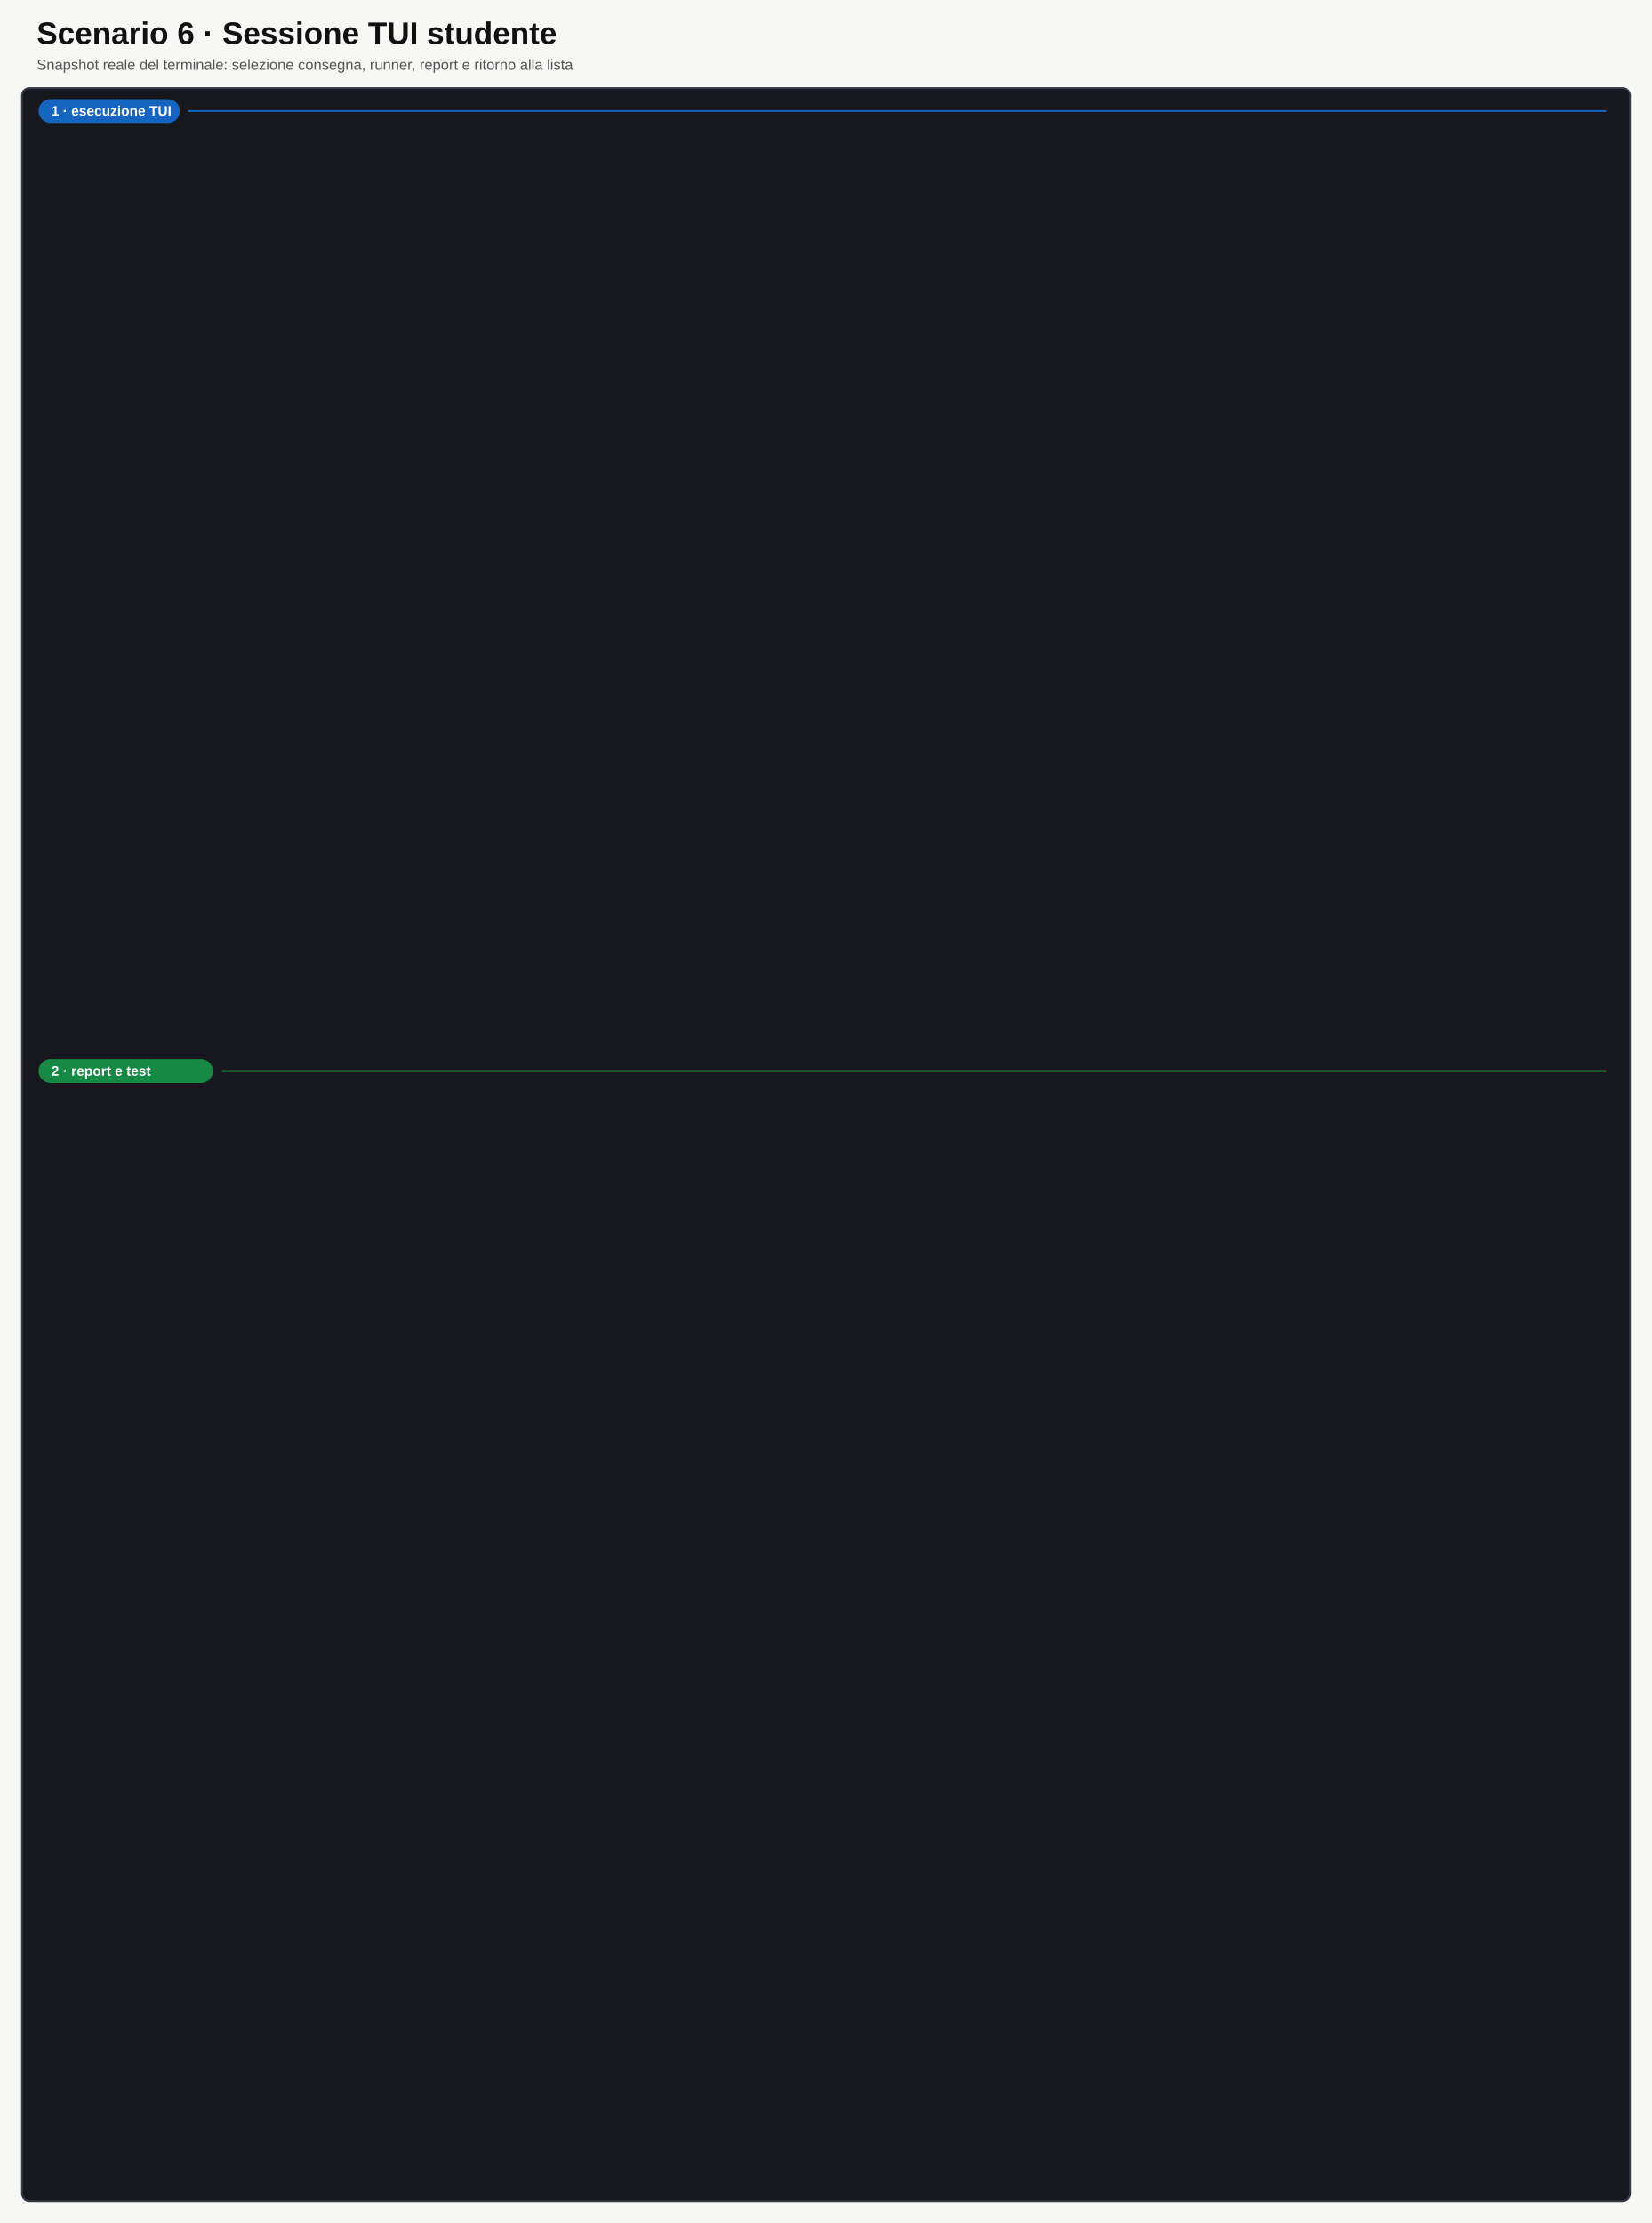
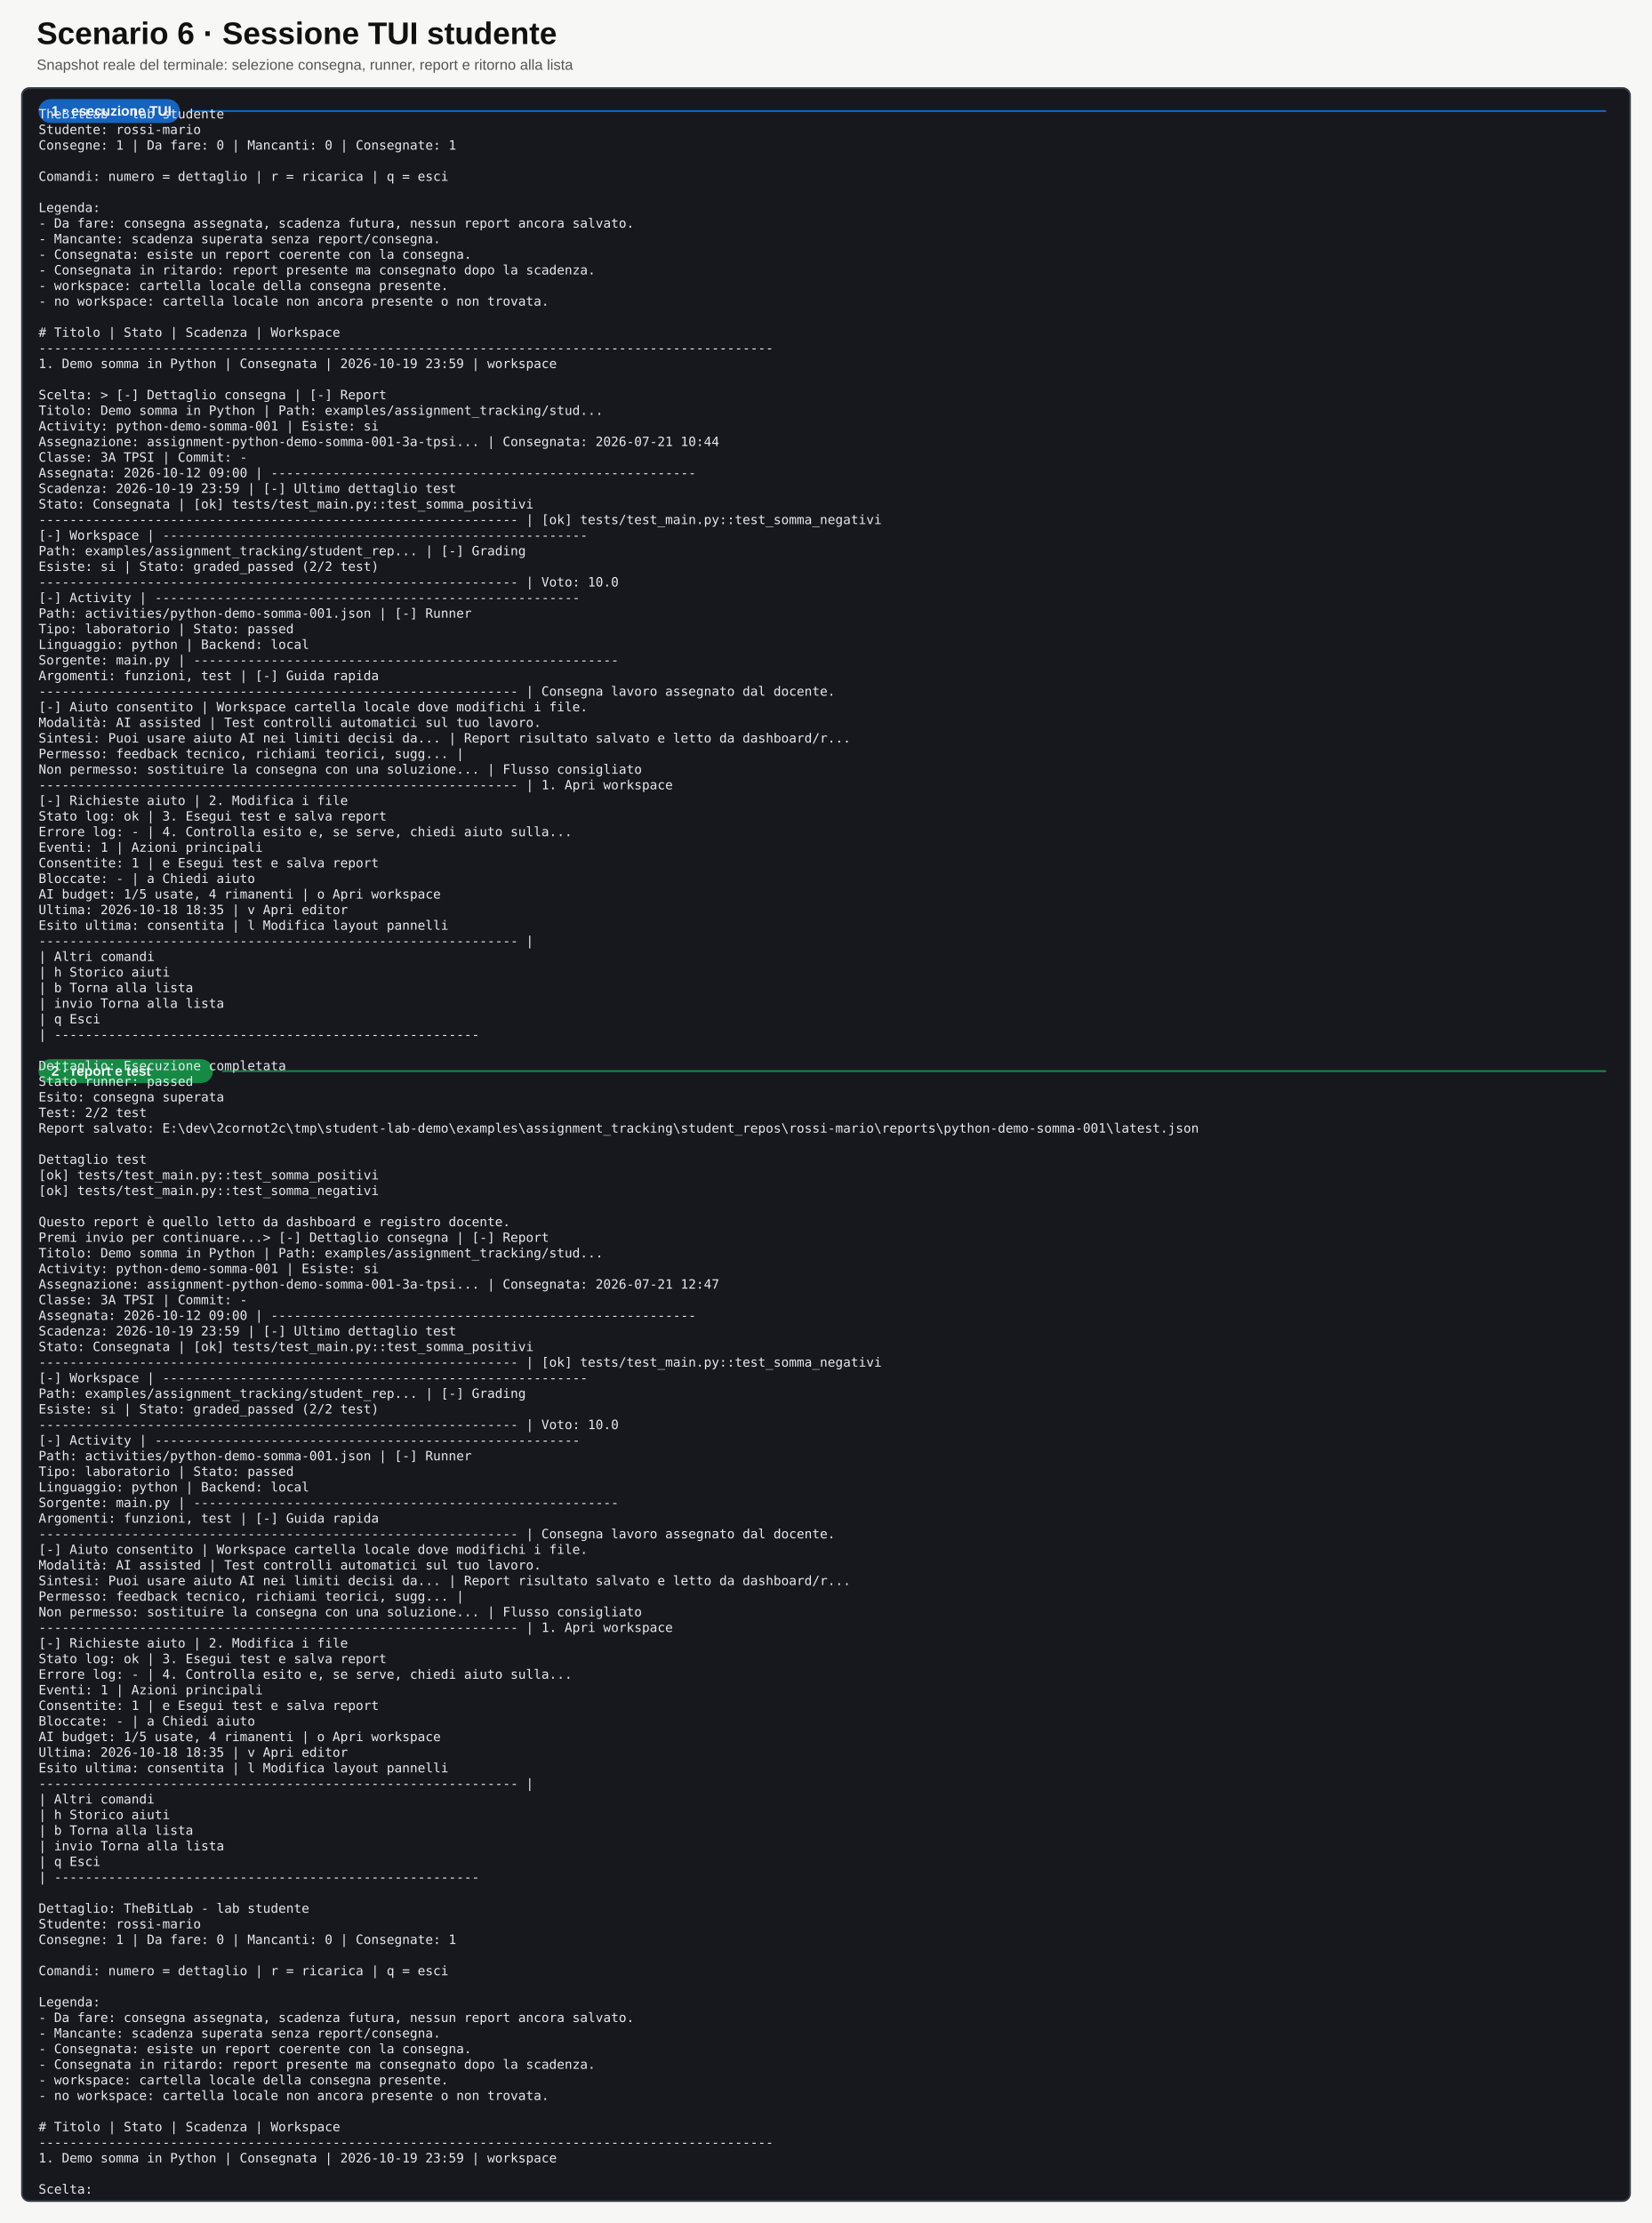
<svg xmlns="http://www.w3.org/2000/svg" width="1800" height="2422" viewBox="0 0 1800 2422">
  <style>.page{fill:#f7f7f5}.title{font:700 34px Arial,sans-serif;fill:#111}.subtitle{font:16px Arial,sans-serif;fill:#555}.terminal{fill:#16181d;stroke:#343943;stroke-width:2}.terminal-text{font:14px 'Cascadia Mono','Consolas',monospace;fill:#e7e9ee;white-space:pre}.label{font:700 15px Arial,sans-serif;fill:#fff}.blue{fill:#1464c0}.green{fill:#168a45}.line-blue{stroke:#1464c0}.line-green{stroke:#168a45}</style>
  <rect class="page" width="100%" height="100%" />
  <text x="40" y="48" class="title">Scenario 6 · Sessione TUI studente</text>
  <text x="40" y="76" class="subtitle">Snapshot reale del terminale: selezione consegna, runner, report e ritorno alla lista</text>
  <rect x="24" y="96" width="1752" height="2302" rx="8" class="terminal" />
  <rect x="42" y="108" width="154" height="26" rx="13" class="blue" />
  <text x="56" y="126" class="label">1 · esecuzione TUI</text>
  <line x1="205" y1="121" x2="1750" y2="121" class="line-blue" stroke-width="2" />
  <rect x="42" y="1154" width="190" height="26" rx="13" class="green" />
  <text x="56" y="1172" class="label">2 · report e test</text>
  <line x1="242" y1="1167" x2="1750" y2="1167" class="line-green" stroke-width="2" />
- System.Object[]
+   <text x="42" y="129" class="terminal-text">TheBitLab - lab studente</text>
+   <text x="42" y="146" class="terminal-text">Studente: rossi-mario</text>
+   <text x="42" y="163" class="terminal-text">Consegne: 1 | Da fare: 0 | Mancanti: 0 | Consegnate: 1</text>
+   <text x="42" y="180" class="terminal-text" />
+   <text x="42" y="197" class="terminal-text">Comandi: numero = dettaglio | r = ricarica | q = esci</text>
+   <text x="42" y="214" class="terminal-text" />
+   <text x="42" y="231" class="terminal-text">Legenda:</text>
+   <text x="42" y="248" class="terminal-text">- Da fare: consegna assegnata, scadenza futura, nessun report ancora salvato.</text>
+   <text x="42" y="265" class="terminal-text">- Mancante: scadenza superata senza report/consegna.</text>
+   <text x="42" y="282" class="terminal-text">- Consegnata: esiste un report coerente con la consegna.</text>
+   <text x="42" y="299" class="terminal-text">- Consegnata in ritardo: report presente ma consegnato dopo la scadenza.</text>
+   <text x="42" y="316" class="terminal-text">- workspace: cartella locale della consegna presente.</text>
+   <text x="42" y="333" class="terminal-text">- no workspace: cartella locale non ancora presente o non trovata.</text>
+   <text x="42" y="350" class="terminal-text" />
+   <text x="42" y="367" class="terminal-text"> #  Titolo                             | Stato                  | Scadenza         | Workspace</text>
+   <text x="42" y="384" class="terminal-text">-----------------------------------------------------------------------------------------------</text>
+   <text x="42" y="401" class="terminal-text"> 1. Demo somma in Python               | Consegnata             | 2026-10-19 23:59 | workspace</text>
+   <text x="42" y="418" class="terminal-text" />
+   <text x="42" y="435" class="terminal-text">Scelta: &gt; [-] Dettaglio consegna                                       |   [-] Report                                           </text>
+   <text x="42" y="452" class="terminal-text">Titolo:            Demo somma in Python                        | Path:              examples/assignment_tracking/stud...</text>
+   <text x="42" y="469" class="terminal-text">Activity:          python-demo-somma-001                       | Esiste:            si                                  </text>
+   <text x="42" y="486" class="terminal-text">Assegnazione:      assignment-python-demo-somma-001-3a-tpsi... | Consegnata:        2026-07-21 10:44                    </text>
+   <text x="42" y="503" class="terminal-text">Classe:            3A TPSI                                     | Commit:            -                                   </text>
+   <text x="42" y="520" class="terminal-text">Assegnata:         2026-10-12 09:00                            | -------------------------------------------------------</text>
+   <text x="42" y="537" class="terminal-text">Scadenza:          2026-10-19 23:59                            |   [-] Ultimo dettaglio test                            </text>
+   <text x="42" y="554" class="terminal-text">Stato:             Consegnata                                  |   [ok] tests/test_main.py::test_somma_positivi         </text>
+   <text x="42" y="571" class="terminal-text">-------------------------------------------------------------- |   [ok] tests/test_main.py::test_somma_negativi         </text>
+   <text x="42" y="588" class="terminal-text">  [-] Workspace                                                | -------------------------------------------------------</text>
+   <text x="42" y="605" class="terminal-text">Path:              examples/assignment_tracking/student_rep... |   [-] Grading                                          </text>
+   <text x="42" y="622" class="terminal-text">Esiste:            si                                          | Stato:             graded_passed (2/2 test)            </text>
+   <text x="42" y="639" class="terminal-text">-------------------------------------------------------------- | Voto:              10.0                                </text>
+   <text x="42" y="656" class="terminal-text">  [-] Activity                                                 | -------------------------------------------------------</text>
+   <text x="42" y="673" class="terminal-text">Path:              activities/python-demo-somma-001.json       |   [-] Runner                                           </text>
+   <text x="42" y="690" class="terminal-text">Tipo:              laboratorio                                 | Stato:             passed                              </text>
+   <text x="42" y="707" class="terminal-text">Linguaggio:        python                                      | Backend:           local                               </text>
+   <text x="42" y="724" class="terminal-text">Sorgente:          main.py                                     | -------------------------------------------------------</text>
+   <text x="42" y="741" class="terminal-text">Argomenti:         funzioni, test                              |   [-] Guida rapida                                     </text>
+   <text x="42" y="758" class="terminal-text">-------------------------------------------------------------- |   Consegna  lavoro assegnato dal docente.              </text>
+   <text x="42" y="775" class="terminal-text">  [-] Aiuto consentito                                         |   Workspace cartella locale dove modifichi i file.     </text>
+   <text x="42" y="792" class="terminal-text">Modalità:          AI assisted                                 |   Test      controlli automatici sul tuo lavoro.       </text>
+   <text x="42" y="809" class="terminal-text">Sintesi:           Puoi usare aiuto AI nei limiti decisi da... |   Report    risultato salvato e letto da dashboard/r...</text>
+   <text x="42" y="826" class="terminal-text">Permesso:          feedback tecnico, richiami teorici, sugg... |                                                        </text>
+   <text x="42" y="843" class="terminal-text">Non permesso:      sostituire la consegna con una soluzione... | Flusso consigliato                                     </text>
+   <text x="42" y="860" class="terminal-text">-------------------------------------------------------------- |   1. Apri workspace                                    </text>
+   <text x="42" y="877" class="terminal-text">  [-] Richieste aiuto                                          |   2. Modifica i file                                   </text>
+   <text x="42" y="894" class="terminal-text">Stato log:         ok                                          |   3. Esegui test e salva report                        </text>
+   <text x="42" y="911" class="terminal-text">Errore log:        -                                           |   4. Controlla esito e, se serve, chiedi aiuto sulla...</text>
+   <text x="42" y="928" class="terminal-text">Eventi:            1                                           | Azioni principali                                      </text>
+   <text x="42" y="945" class="terminal-text">Consentite:        1                                           |   e  Esegui test e salva report                        </text>
+   <text x="42" y="962" class="terminal-text">Bloccate:          -                                           |   a  Chiedi aiuto                                      </text>
+   <text x="42" y="979" class="terminal-text">AI budget:         1/5 usate, 4 rimanenti                      |   o  Apri workspace                                    </text>
+   <text x="42" y="996" class="terminal-text">Ultima:            2026-10-18 18:35                            |   v  Apri editor                                       </text>
+   <text x="42" y="1013" class="terminal-text">Esito ultima:      consentita                                  |   l  Modifica layout pannelli                          </text>
+   <text x="42" y="1030" class="terminal-text">-------------------------------------------------------------- |                                                        </text>
+   <text x="42" y="1047" class="terminal-text">                                                               | Altri comandi                                          </text>
+   <text x="42" y="1064" class="terminal-text">                                                               |   h  Storico aiuti                                     </text>
+   <text x="42" y="1081" class="terminal-text">                                                               |   b  Torna alla lista                                  </text>
+   <text x="42" y="1098" class="terminal-text">                                                               |   invio  Torna alla lista                              </text>
+   <text x="42" y="1115" class="terminal-text">                                                               |   q  Esci                                              </text>
+   <text x="42" y="1132" class="terminal-text">                                                               | -------------------------------------------------------</text>
+   <text x="42" y="1149" class="terminal-text" />
+   <text x="42" y="1166" class="terminal-text">Dettaglio: Esecuzione completata</text>
+   <text x="42" y="1183" class="terminal-text">Stato runner:      passed</text>
+   <text x="42" y="1200" class="terminal-text">Esito:             consegna superata</text>
+   <text x="42" y="1217" class="terminal-text">Test:              2/2 test</text>
+   <text x="42" y="1234" class="terminal-text">Report salvato:    E:\dev\2cornot2c\tmp\student-lab-demo\examples\assignment_tracking\student_repos\rossi-mario\reports\python-demo-somma-001\latest.json</text>
+   <text x="42" y="1251" class="terminal-text" />
+   <text x="42" y="1268" class="terminal-text">Dettaglio test</text>
+   <text x="42" y="1285" class="terminal-text">  [ok] tests/test_main.py::test_somma_positivi</text>
+   <text x="42" y="1302" class="terminal-text">  [ok] tests/test_main.py::test_somma_negativi</text>
+   <text x="42" y="1319" class="terminal-text" />
+   <text x="42" y="1336" class="terminal-text">Questo report è quello letto da dashboard e registro docente.</text>
+   <text x="42" y="1353" class="terminal-text">Premi invio per continuare...&gt; [-] Dettaglio consegna                                       |   [-] Report                                           </text>
+   <text x="42" y="1370" class="terminal-text">Titolo:            Demo somma in Python                        | Path:              examples/assignment_tracking/stud...</text>
+   <text x="42" y="1387" class="terminal-text">Activity:          python-demo-somma-001                       | Esiste:            si                                  </text>
+   <text x="42" y="1404" class="terminal-text">Assegnazione:      assignment-python-demo-somma-001-3a-tpsi... | Consegnata:        2026-07-21 12:47                    </text>
+   <text x="42" y="1421" class="terminal-text">Classe:            3A TPSI                                     | Commit:            -                                   </text>
+   <text x="42" y="1438" class="terminal-text">Assegnata:         2026-10-12 09:00                            | -------------------------------------------------------</text>
+   <text x="42" y="1455" class="terminal-text">Scadenza:          2026-10-19 23:59                            |   [-] Ultimo dettaglio test                            </text>
+   <text x="42" y="1472" class="terminal-text">Stato:             Consegnata                                  |   [ok] tests/test_main.py::test_somma_positivi         </text>
+   <text x="42" y="1489" class="terminal-text">-------------------------------------------------------------- |   [ok] tests/test_main.py::test_somma_negativi         </text>
+   <text x="42" y="1506" class="terminal-text">  [-] Workspace                                                | -------------------------------------------------------</text>
+   <text x="42" y="1523" class="terminal-text">Path:              examples/assignment_tracking/student_rep... |   [-] Grading                                          </text>
+   <text x="42" y="1540" class="terminal-text">Esiste:            si                                          | Stato:             graded_passed (2/2 test)            </text>
+   <text x="42" y="1557" class="terminal-text">-------------------------------------------------------------- | Voto:              10.0                                </text>
+   <text x="42" y="1574" class="terminal-text">  [-] Activity                                                 | -------------------------------------------------------</text>
+   <text x="42" y="1591" class="terminal-text">Path:              activities/python-demo-somma-001.json       |   [-] Runner                                           </text>
+   <text x="42" y="1608" class="terminal-text">Tipo:              laboratorio                                 | Stato:             passed                              </text>
+   <text x="42" y="1625" class="terminal-text">Linguaggio:        python                                      | Backend:           local                               </text>
+   <text x="42" y="1642" class="terminal-text">Sorgente:          main.py                                     | -------------------------------------------------------</text>
+   <text x="42" y="1659" class="terminal-text">Argomenti:         funzioni, test                              |   [-] Guida rapida                                     </text>
+   <text x="42" y="1676" class="terminal-text">-------------------------------------------------------------- |   Consegna  lavoro assegnato dal docente.              </text>
+   <text x="42" y="1693" class="terminal-text">  [-] Aiuto consentito                                         |   Workspace cartella locale dove modifichi i file.     </text>
+   <text x="42" y="1710" class="terminal-text">Modalità:          AI assisted                                 |   Test      controlli automatici sul tuo lavoro.       </text>
+   <text x="42" y="1727" class="terminal-text">Sintesi:           Puoi usare aiuto AI nei limiti decisi da... |   Report    risultato salvato e letto da dashboard/r...</text>
+   <text x="42" y="1744" class="terminal-text">Permesso:          feedback tecnico, richiami teorici, sugg... |                                                        </text>
+   <text x="42" y="1761" class="terminal-text">Non permesso:      sostituire la consegna con una soluzione... | Flusso consigliato                                     </text>
+   <text x="42" y="1778" class="terminal-text">-------------------------------------------------------------- |   1. Apri workspace                                    </text>
+   <text x="42" y="1795" class="terminal-text">  [-] Richieste aiuto                                          |   2. Modifica i file                                   </text>
+   <text x="42" y="1812" class="terminal-text">Stato log:         ok                                          |   3. Esegui test e salva report                        </text>
+   <text x="42" y="1829" class="terminal-text">Errore log:        -                                           |   4. Controlla esito e, se serve, chiedi aiuto sulla...</text>
+   <text x="42" y="1846" class="terminal-text">Eventi:            1                                           | Azioni principali                                      </text>
+   <text x="42" y="1863" class="terminal-text">Consentite:        1                                           |   e  Esegui test e salva report                        </text>
+   <text x="42" y="1880" class="terminal-text">Bloccate:          -                                           |   a  Chiedi aiuto                                      </text>
+   <text x="42" y="1897" class="terminal-text">AI budget:         1/5 usate, 4 rimanenti                      |   o  Apri workspace                                    </text>
+   <text x="42" y="1914" class="terminal-text">Ultima:            2026-10-18 18:35                            |   v  Apri editor                                       </text>
+   <text x="42" y="1931" class="terminal-text">Esito ultima:      consentita                                  |   l  Modifica layout pannelli                          </text>
+   <text x="42" y="1948" class="terminal-text">-------------------------------------------------------------- |                                                        </text>
+   <text x="42" y="1965" class="terminal-text">                                                               | Altri comandi                                          </text>
+   <text x="42" y="1982" class="terminal-text">                                                               |   h  Storico aiuti                                     </text>
+   <text x="42" y="1999" class="terminal-text">                                                               |   b  Torna alla lista                                  </text>
+   <text x="42" y="2016" class="terminal-text">                                                               |   invio  Torna alla lista                              </text>
+   <text x="42" y="2033" class="terminal-text">                                                               |   q  Esci                                              </text>
+   <text x="42" y="2050" class="terminal-text">                                                               | -------------------------------------------------------</text>
+   <text x="42" y="2067" class="terminal-text" />
+   <text x="42" y="2084" class="terminal-text">Dettaglio: TheBitLab - lab studente</text>
+   <text x="42" y="2101" class="terminal-text">Studente: rossi-mario</text>
+   <text x="42" y="2118" class="terminal-text">Consegne: 1 | Da fare: 0 | Mancanti: 0 | Consegnate: 1</text>
+   <text x="42" y="2135" class="terminal-text" />
+   <text x="42" y="2152" class="terminal-text">Comandi: numero = dettaglio | r = ricarica | q = esci</text>
+   <text x="42" y="2169" class="terminal-text" />
+   <text x="42" y="2186" class="terminal-text">Legenda:</text>
+   <text x="42" y="2203" class="terminal-text">- Da fare: consegna assegnata, scadenza futura, nessun report ancora salvato.</text>
+   <text x="42" y="2220" class="terminal-text">- Mancante: scadenza superata senza report/consegna.</text>
+   <text x="42" y="2237" class="terminal-text">- Consegnata: esiste un report coerente con la consegna.</text>
+   <text x="42" y="2254" class="terminal-text">- Consegnata in ritardo: report presente ma consegnato dopo la scadenza.</text>
+   <text x="42" y="2271" class="terminal-text">- workspace: cartella locale della consegna presente.</text>
+   <text x="42" y="2288" class="terminal-text">- no workspace: cartella locale non ancora presente o non trovata.</text>
+   <text x="42" y="2305" class="terminal-text" />
+   <text x="42" y="2322" class="terminal-text"> #  Titolo                             | Stato                  | Scadenza         | Workspace</text>
+   <text x="42" y="2339" class="terminal-text">-----------------------------------------------------------------------------------------------</text>
+   <text x="42" y="2356" class="terminal-text"> 1. Demo somma in Python               | Consegnata             | 2026-10-19 23:59 | workspace</text>
+   <text x="42" y="2373" class="terminal-text" />
+   <text x="42" y="2390" class="terminal-text">Scelta: </text>
</svg>
